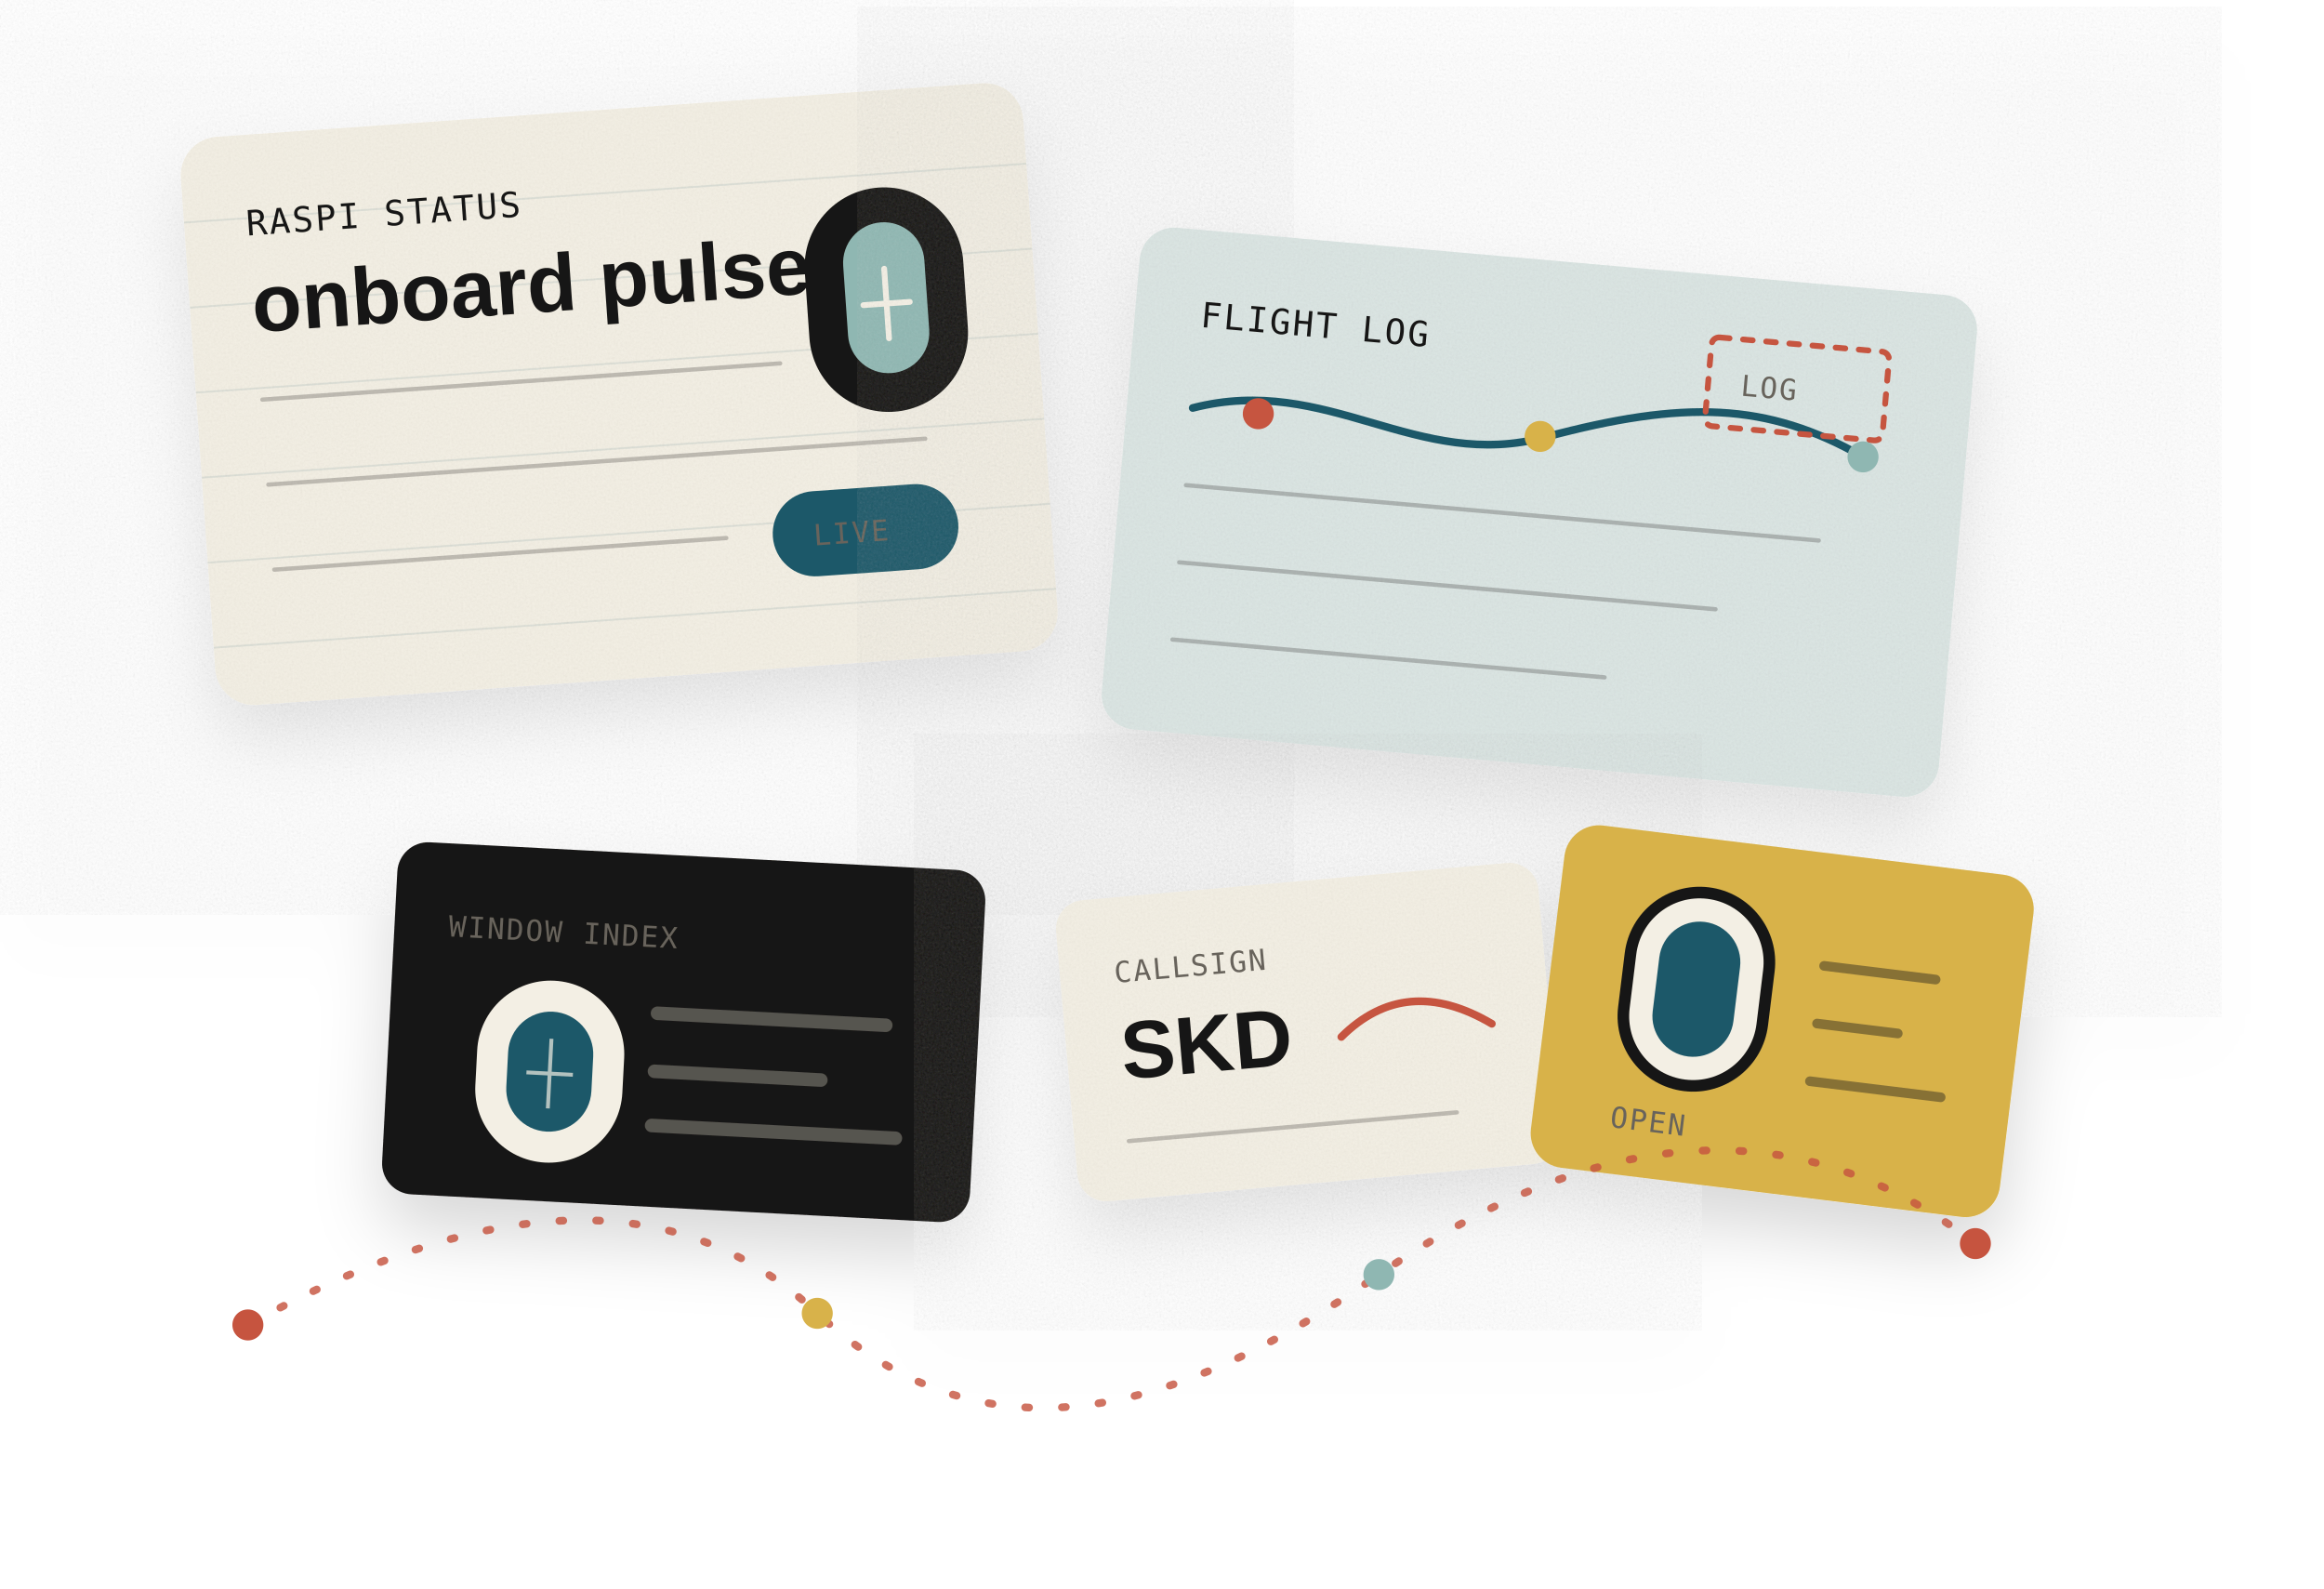
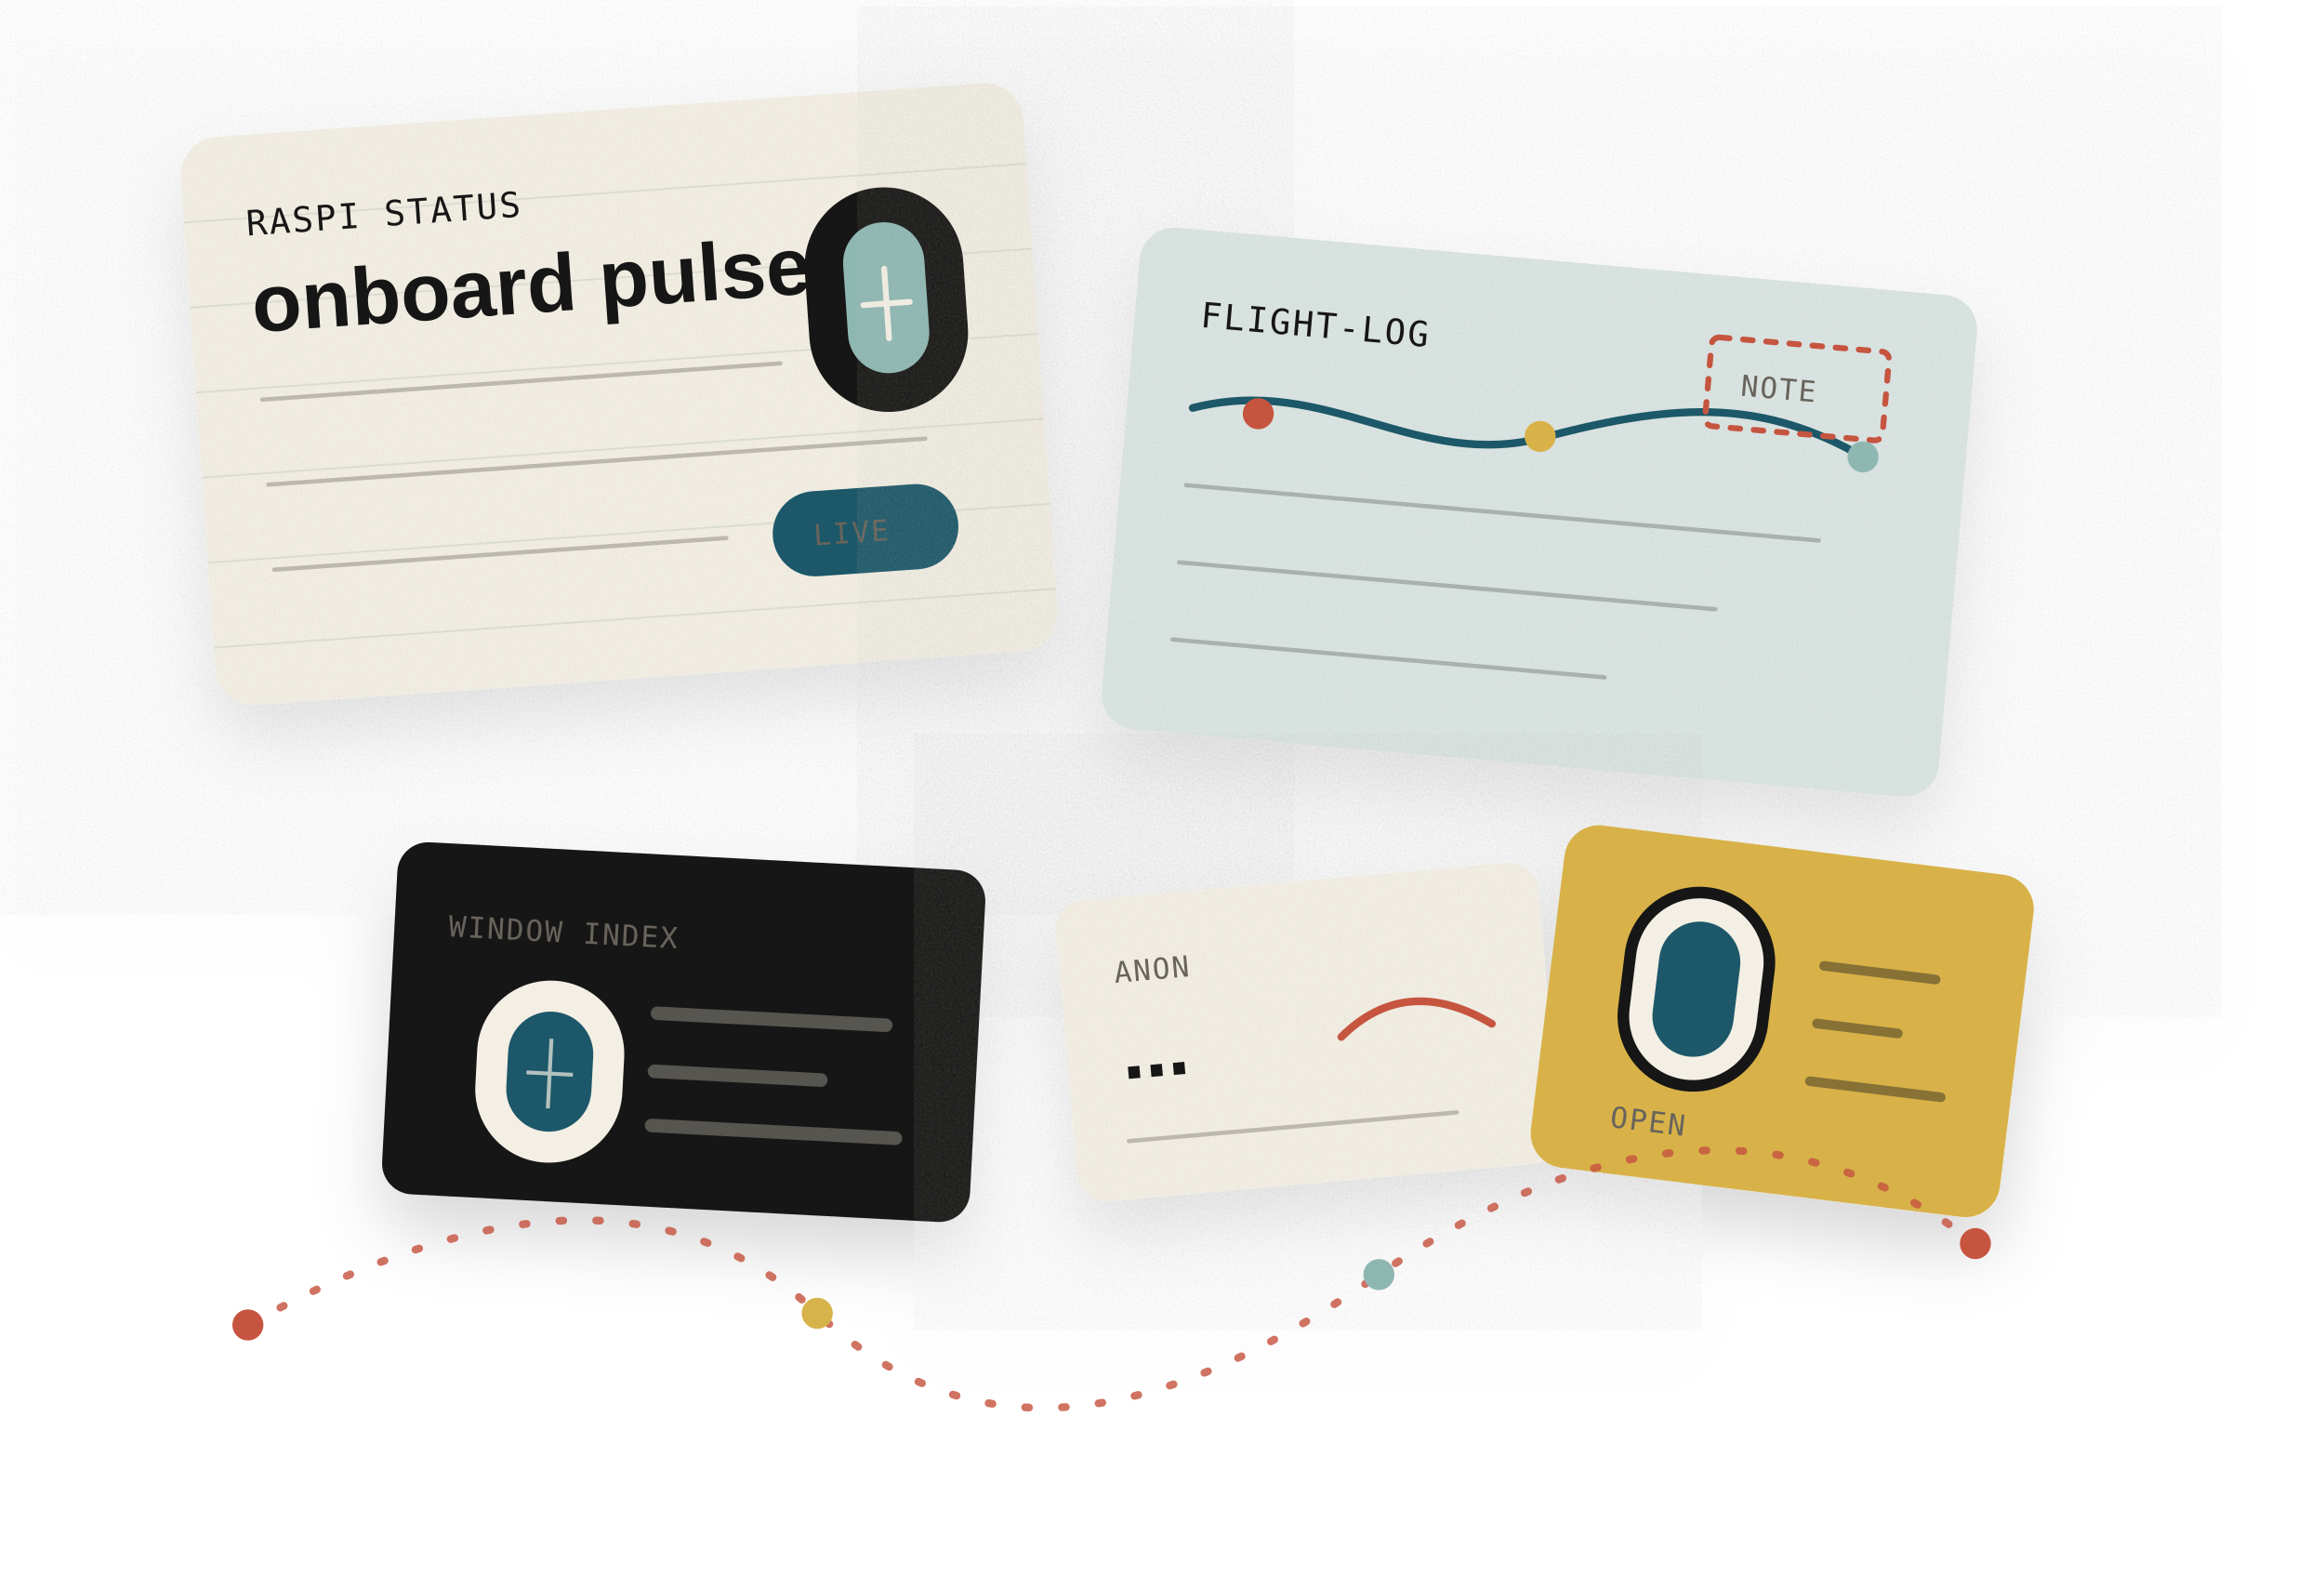
<svg xmlns="http://www.w3.org/2000/svg" width="1200" height="820" viewBox="0 0 1200 820" role="img" aria-labelledby="title desc">
  <defs>
    <filter id="paperNoise" x="-20%" y="-20%" width="140%" height="140%">
      <feTurbulence type="fractalNoise" baseFrequency="0.84" numOctaves="4" seed="61" result="noise" />
      <feColorMatrix in="noise" type="saturate" values="0" result="mono" />
      <feComponentTransfer in="mono" result="softNoise">
        <feFuncA type="table" tableValues="0 0.14" />
      </feComponentTransfer>
      <feBlend in="SourceGraphic" in2="softNoise" mode="multiply" />
    </filter>
    <filter id="shadow" x="-20%" y="-20%" width="140%" height="140%">
      <feDropShadow dx="0" dy="18" stdDeviation="18" flood-color="#191816" flood-opacity=".16" />
    </filter>
    <pattern id="ruled" width="44" height="44" patternUnits="userSpaceOnUse">
      <path d="M0 43H44" stroke="#1f5969" stroke-opacity=".13" />
    </pattern>
    <style>
      .paper { fill: #f3efe4; filter: url(#paperNoise); }
      .bluepaper { fill: #dbe5e3; filter: url(#paperNoise); }
      .sky { fill: #1f5969; }
      .glass { fill: #8fb7b2; }
      .red { fill: #c6543f; }
      .yellow { fill: #d8b24a; }
      .softline { fill: none; stroke: #191816; stroke-opacity: .24; stroke-width: 2.2; stroke-linecap: round; stroke-linejoin: round; }
      .seal { fill: none; stroke: #c6543f; stroke-width: 3; stroke-linecap: round; stroke-linejoin: round; stroke-dasharray: 5 7; }
      .mono { font-family: ui-monospace, SFMono-Regular, Menlo, Monaco, Consolas, monospace; font-size: 18px; fill: #191816; letter-spacing: .06em; }
      .small { font-family: ui-monospace, SFMono-Regular, Menlo, Monaco, Consolas, monospace; font-size: 15px; fill: #68645b; letter-spacing: .06em; }
      .display { font-family: Avenir Next, Helvetica Neue, Arial, sans-serif; font-size: 42px; font-weight: 700; fill: #191816; }
    </style>
  </defs>
  <rect width="1200" height="820" fill="none" />
  <g filter="url(#shadow)">
    <g transform="translate(92 72) rotate(-4)">
      <rect width="436" height="294" rx="20" class="paper" />
      <rect width="436" height="294" rx="20" fill="url(#ruled)" opacity=".76" />
      <text x="32" y="52" class="mono">RASPI STATUS</text>
      <text x="32" y="102" class="display">onboard pulse</text>
      <path d="M34 137h268M34 181h340M34 225h234" class="softline" />
      <g transform="translate(318 50)">
        <rect x="0" y="0" width="82" height="116" rx="41" fill="#191816" />
        <rect x="20" y="18" width="42" height="78" rx="21" fill="#8fb7b2" />
        <path d="M29 60h24M41 42v36" stroke="#f3efe4" stroke-width="3" stroke-linecap="round" />
      </g>
      <rect x="292" y="204" width="96" height="44" rx="22" fill="#1f5969" />
      <text x="313" y="232" class="small" fill="#f3efe4">LIVE</text>
    </g>
    <g transform="translate(590 116) rotate(5)">
      <rect width="434" height="260" rx="18" class="bluepaper" />
-       <text x="34" y="50" class="mono">FLIGHT LOG</text>
+       <text x="34" y="50" class="mono">FLIGHT-LOG</text>
      <path d="M34 92c68-24 118 23 183-1 69-25 112-28 164-4" fill="none" stroke="#1f5969" stroke-width="4" stroke-linecap="round" />
      <path d="M34 132h328M34 172h278M34 212h224" class="softline" />
      <rect x="298" y="32" width="92" height="46" rx="4" class="seal" />
-       <text x="315" y="61" class="small" fill="#c6543f">LOG</text>
+       <text x="315" y="61" class="small" fill="#c6543f">NOTE</text>
      <circle cx="68" cy="92" r="8" class="red" />
      <circle cx="214" cy="91" r="8" class="yellow" />
      <circle cx="381" cy="87" r="8" class="glass" />
    </g>
    <g transform="translate(206 434) rotate(3)">
      <rect width="304" height="182" rx="16" fill="#191816" />
      <text x="28" y="48" class="small" fill="#f3efe4">WINDOW INDEX</text>
      <rect x="46" y="68" width="76" height="94" rx="38" fill="#f3efe4" />
      <rect x="62" y="84" width="44" height="62" rx="22" fill="#1f5969" />
      <path d="M138 82h118M138 112h86M138 140h126" stroke="#f3efe4" stroke-width="7" stroke-opacity=".28" stroke-linecap="round" />
      <path d="M72 116h24M84 98v36" stroke="#f3efe4" stroke-opacity=".7" stroke-width="2" />
    </g>
    <g transform="translate(544 466) rotate(-5)">
      <rect width="250" height="156" rx="15" class="paper" />
-       <text x="28" y="44" class="small">CALLSIGN</text>
-       <text x="28" y="94" class="display">SKD</text>
+       <text x="28" y="44" class="small">ANON</text>
+       <text x="28" y="94" class="display">...</text>
      <path d="M142 82c24-20 50-20 78 0" fill="none" stroke="#c6543f" stroke-width="4" stroke-linecap="round" />
      <path d="M28 126h170" class="softline" />
    </g>
    <g transform="translate(810 424) rotate(7)">
      <rect width="244" height="178" rx="18" fill="#d8b24a" />
      <rect x="40" y="28" width="72" height="100" rx="36" fill="#f3efe4" stroke="#191816" stroke-width="6" />
      <rect x="55" y="43" width="42" height="70" rx="21" fill="#1f5969" />
      <path d="M140 58h58M140 88h42M140 118h68" stroke="#191816" stroke-width="5" stroke-opacity=".42" stroke-linecap="round" />
      <text x="40" y="154" class="small">OPEN</text>
    </g>
  </g>
  <path d="M128 684c126-70 224-72 294-6 84 78 181 56 290-20 116-80 219-85 308-16" fill="none" stroke="#c6543f" stroke-width="4" stroke-linecap="round" stroke-dasharray="2 17" opacity=".82" />
  <circle cx="128" cy="684" r="8" class="red" />
  <circle cx="422" cy="678" r="8" class="yellow" />
  <circle cx="712" cy="658" r="8" class="glass" />
  <circle cx="1020" cy="642" r="8" class="red" />
</svg>
